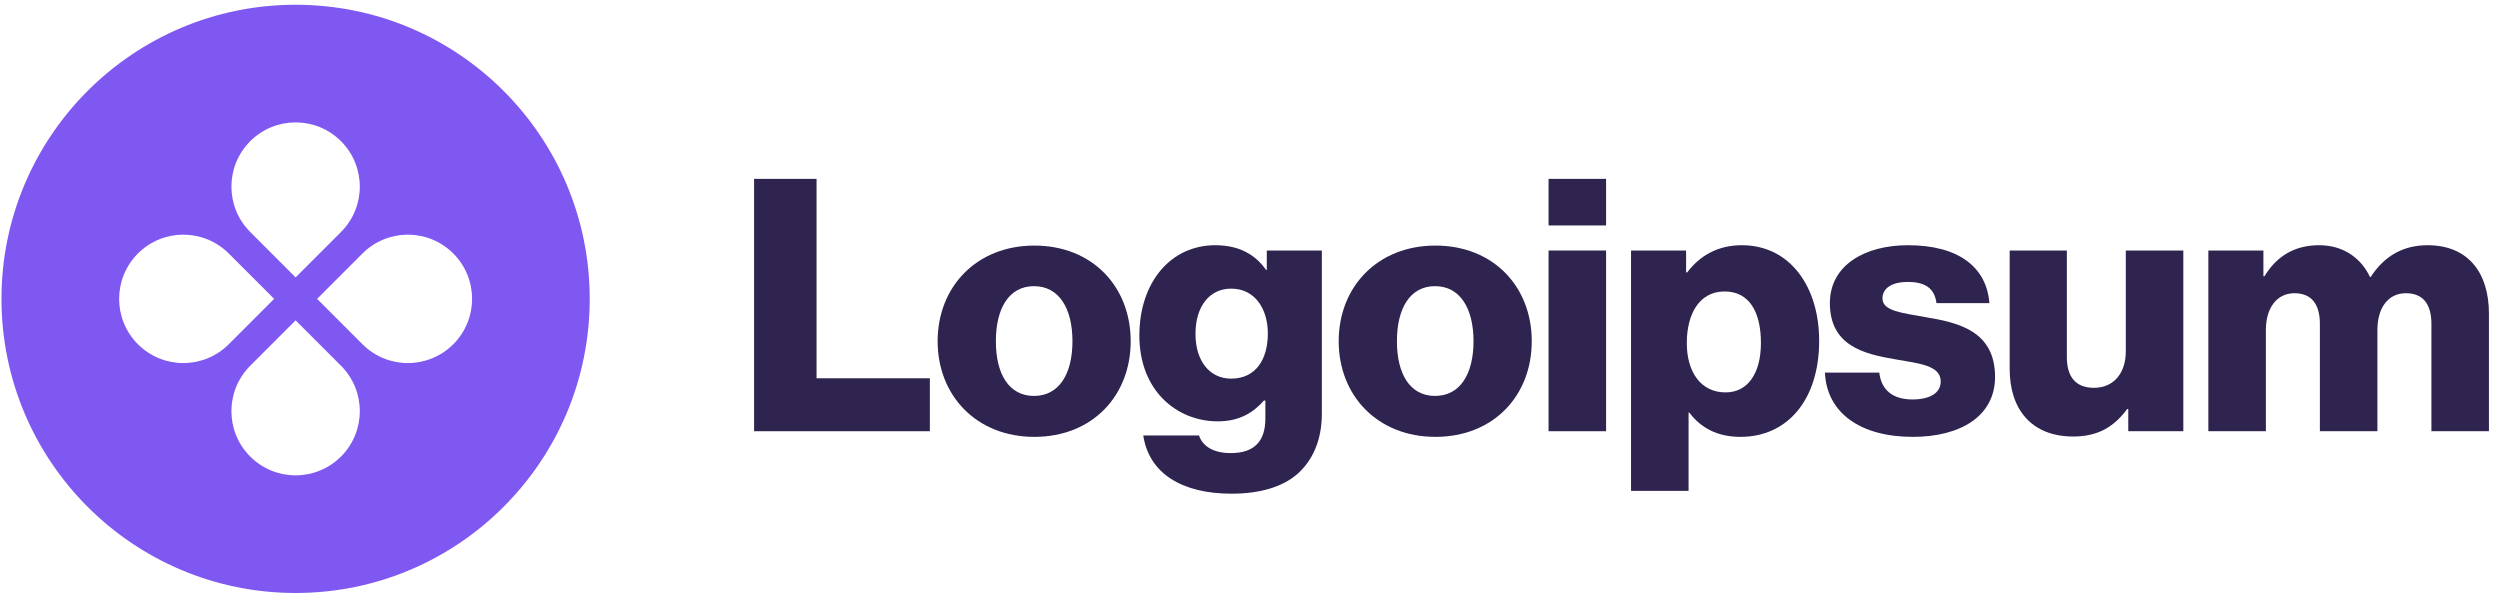
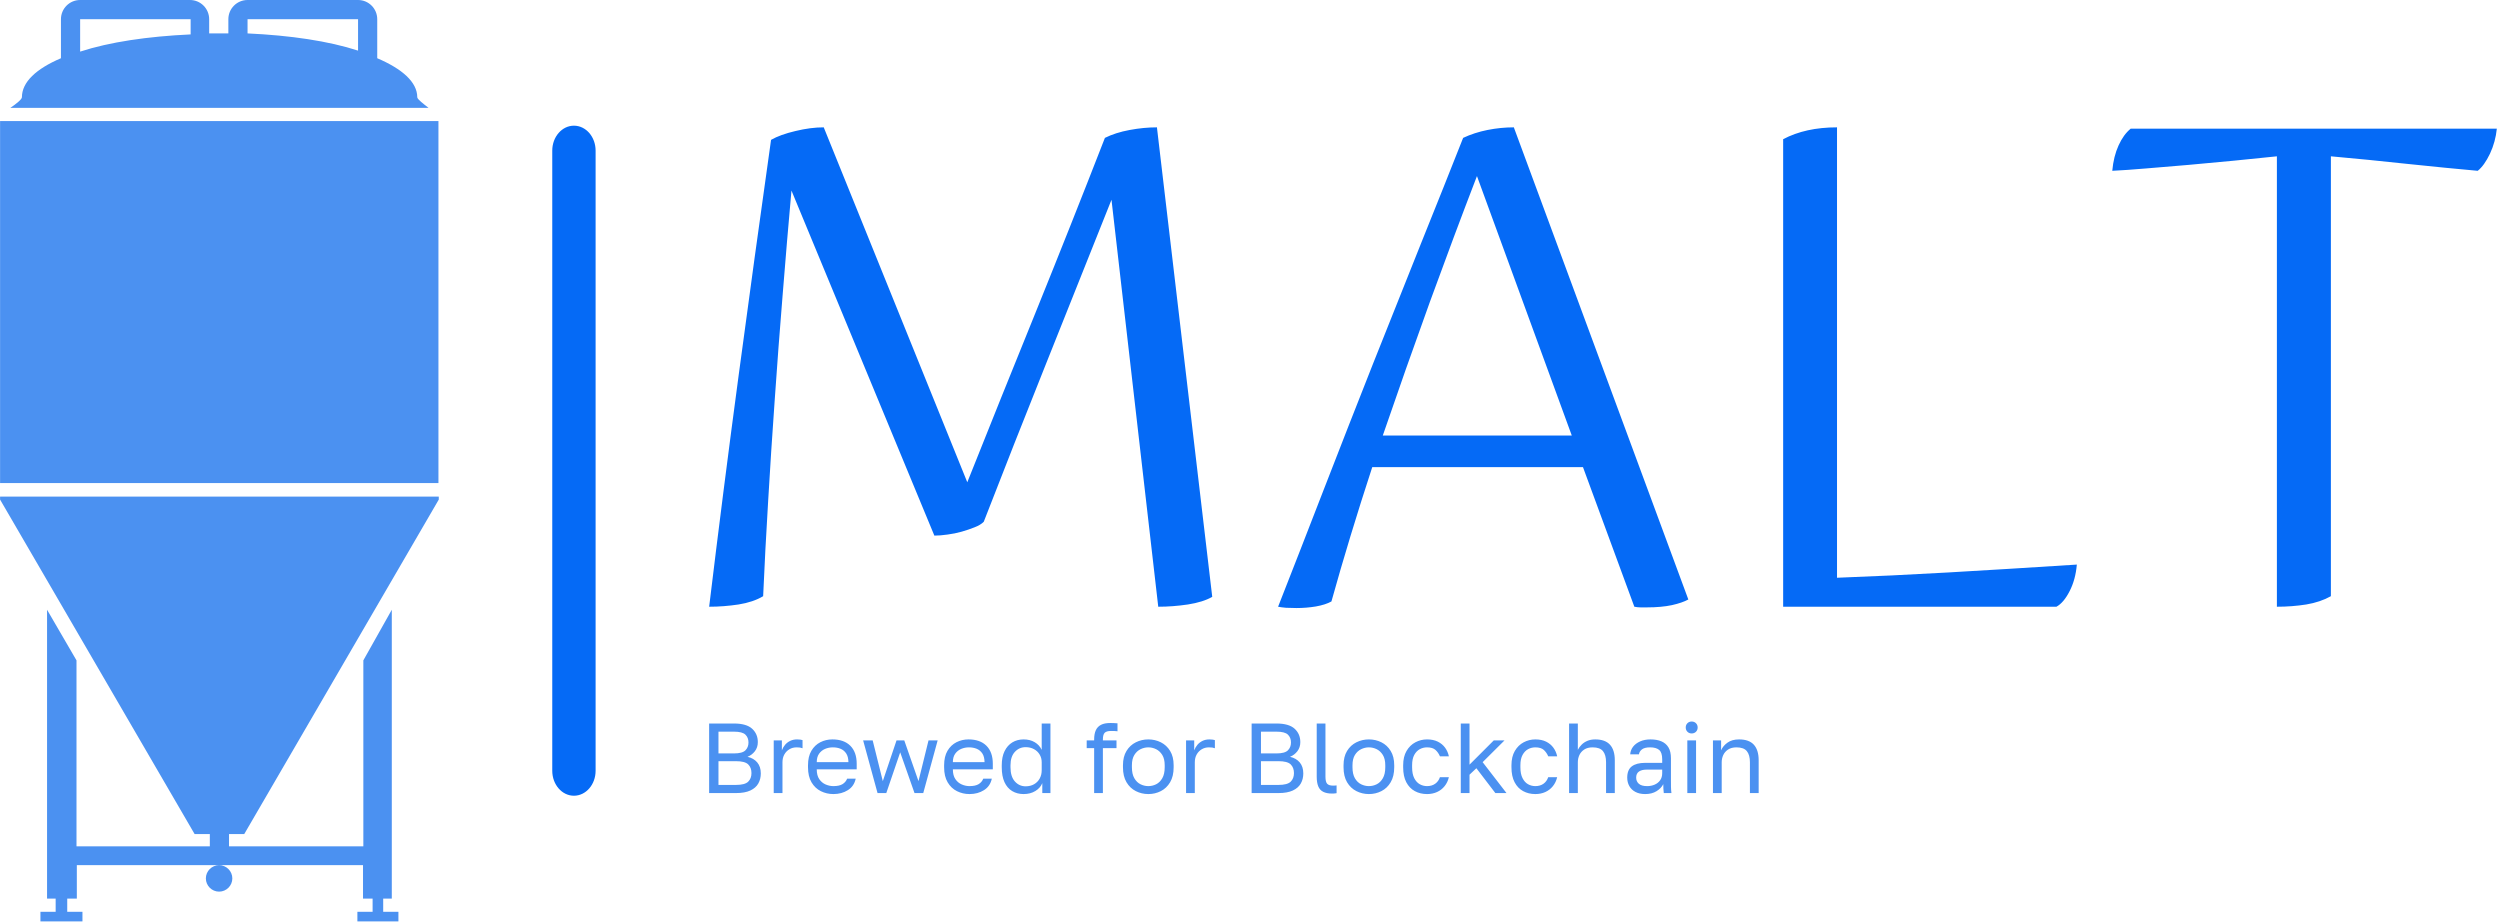
- <svg xmlns="http://www.w3.org/2000/svg" id="logo-52" width="170" height="41" viewBox="0 0 170 41" fill="none">
-   <path d="M51.278 29.323H63.23V25.723H55.526V12.163H51.278V29.323Z" class="cneutral" fill="#2F234F" />
-   <path d="M70.311 26.923C68.607 26.923 67.719 25.435 67.719 23.203C67.719 20.971 68.607 19.459 70.311 19.459C72.015 19.459 72.927 20.971 72.927 23.203C72.927 25.435 72.015 26.923 70.311 26.923ZM70.335 29.707C74.295 29.707 76.887 26.899 76.887 23.203C76.887 19.507 74.295 16.699 70.335 16.699C66.399 16.699 63.759 19.507 63.759 23.203C63.759 26.899 66.399 29.707 70.335 29.707Z" class="cneutral" fill="#2F234F" />
-   <path d="M83.741 33.571C85.565 33.571 87.173 33.163 88.253 32.203C89.237 31.315 89.885 29.971 89.885 28.123V17.035H86.141V18.355H86.093C85.373 17.323 84.269 16.675 82.637 16.675C79.589 16.675 77.477 19.219 77.477 22.819C77.477 26.587 80.045 28.651 82.805 28.651C84.293 28.651 85.229 28.051 85.949 27.235H86.045V28.459C86.045 29.947 85.349 30.811 83.693 30.811C82.397 30.811 81.749 30.259 81.533 29.611H77.741C78.125 32.179 80.357 33.571 83.741 33.571ZM83.717 25.747C82.253 25.747 81.293 24.547 81.293 22.699C81.293 20.827 82.253 19.627 83.717 19.627C85.349 19.627 86.213 21.019 86.213 22.675C86.213 24.403 85.421 25.747 83.717 25.747Z" class="cneutral" fill="#2F234F" />
-   <path d="M97.583 26.923C95.879 26.923 94.991 25.435 94.991 23.203C94.991 20.971 95.879 19.459 97.583 19.459C99.287 19.459 100.199 20.971 100.199 23.203C100.199 25.435 99.287 26.923 97.583 26.923ZM97.607 29.707C101.567 29.707 104.159 26.899 104.159 23.203C104.159 19.507 101.567 16.699 97.607 16.699C93.671 16.699 91.031 19.507 91.031 23.203C91.031 26.899 93.671 29.707 97.607 29.707Z" class="cneutral" fill="#2F234F" />
-   <path d="M105.302 29.323H109.214V17.035H105.302V29.323ZM105.302 15.331H109.214V12.163H105.302V15.331Z" class="cneutral" fill="#2F234F" />
-   <path d="M110.911 33.379H114.823V28.051H114.871C115.639 29.083 116.767 29.707 118.351 29.707C121.567 29.707 123.703 27.163 123.703 23.179C123.703 19.483 121.711 16.675 118.447 16.675C116.767 16.675 115.567 17.419 114.727 18.523H114.655V17.035H110.911V33.379ZM117.343 26.683C115.663 26.683 114.703 25.315 114.703 23.323C114.703 21.331 115.567 19.819 117.271 19.819C118.951 19.819 119.743 21.211 119.743 23.323C119.743 25.411 118.831 26.683 117.343 26.683Z" class="cneutral" fill="#2F234F" />
-   <path d="M130.072 29.707C133.288 29.707 135.664 28.315 135.664 25.627C135.664 22.483 133.12 21.931 130.96 21.571C129.4 21.283 128.008 21.163 128.008 20.299C128.008 19.531 128.752 19.171 129.712 19.171C130.792 19.171 131.536 19.507 131.68 20.611H135.28C135.088 18.187 133.216 16.675 129.736 16.675C126.832 16.675 124.432 18.019 124.432 20.611C124.432 23.491 126.712 24.067 128.848 24.427C130.48 24.715 131.968 24.835 131.968 25.939C131.968 26.731 131.224 27.163 130.048 27.163C128.752 27.163 127.936 26.563 127.792 25.339H124.096C124.216 28.051 126.472 29.707 130.072 29.707Z" class="cneutral" fill="#2F234F" />
-   <path d="M140.978 29.683C142.682 29.683 143.762 29.011 144.65 27.811H144.722V29.323H148.466V17.035H144.554V23.899C144.554 25.363 143.738 26.371 142.394 26.371C141.146 26.371 140.546 25.627 140.546 24.283V17.035H136.658V25.099C136.658 27.835 138.146 29.683 140.978 29.683Z" class="cneutral" fill="#2F234F" />
-   <path d="M150.168 29.323H154.08V22.435C154.08 20.971 154.8 19.939 156.024 19.939C157.2 19.939 157.752 20.707 157.752 22.027V29.323H161.664V22.435C161.664 20.971 162.36 19.939 163.608 19.939C164.784 19.939 165.336 20.707 165.336 22.027V29.323H169.248V21.331C169.248 18.571 167.856 16.675 165.072 16.675C163.488 16.675 162.168 17.347 161.208 18.835H161.16C160.536 17.515 159.312 16.675 157.704 16.675C155.928 16.675 154.752 17.515 153.984 18.787H153.912V17.035H150.168V29.323Z" class="cneutral" fill="#2F234F" />
-   <path fill-rule="evenodd" clip-rule="evenodd" d="M20.101 40.323C31.147 40.323 40.101 31.369 40.101 20.323C40.101 9.278 31.147 0.323 20.101 0.323C9.056 0.323 0.101 9.278 0.101 20.323C0.101 31.369 9.056 40.323 20.101 40.323ZM23.188 15.776C24.893 14.071 24.893 11.307 23.188 9.602C21.483 7.897 18.719 7.897 17.015 9.602C15.31 11.307 15.31 14.071 17.015 15.776L20.101 18.863L23.188 15.776ZM24.649 23.41C26.354 25.115 29.118 25.115 30.823 23.41C32.528 21.705 32.528 18.941 30.823 17.236C29.118 15.531 26.354 15.531 24.649 17.236L21.562 20.323L24.649 23.41ZM23.188 31.045C24.893 29.34 24.893 26.576 23.188 24.871L20.101 21.784L17.015 24.871C15.31 26.576 15.31 29.34 17.015 31.045C18.719 32.749 21.483 32.749 23.188 31.045ZM9.38 23.41C7.675 21.705 7.675 18.941 9.38 17.236C11.085 15.531 13.849 15.531 15.554 17.236L18.641 20.323L15.554 23.41C13.849 25.115 11.085 25.115 9.38 23.41Z" class="ccustom" fill="#7F57F1" />
+ <svg xmlns="http://www.w3.org/2000/svg" version="1.1" width="1500" height="553" viewBox="0 0 1500 553">
+   <g transform="matrix(1,0,0,1,-0.9090909,-0.07688485)">
+     <svg viewBox="0 0 396 146" data-background-color="#ffffff" preserveAspectRatio="xMidYMid meet" height="553" width="1500">
+       <g id="tight-bounds" transform="matrix(1,0,0,1,0.24,0.02029871)">
+         <svg viewBox="0 0 395.52 145.959" height="145.959" width="395.52">
+           <g>
+             <svg viewBox="0 0 552.377 203.845" height="145.959" width="395.52">
+               <g>
+                 <rect width="9.59" height="148.237" x="122.161" y="27.804" fill="#056af6" opacity="1" stroke-width="0" stroke="transparent" fill-opacity="1" class="rect-yte-0" data-fill-palette-color="primary" rx="1%" id="yte-0" data-palette-color="#056af6" />
+               </g>
+               <g transform="matrix(1,0,0,1,156.8568,28.17243)">
+                 <svg viewBox="0 0 395.52 147.5" height="147.5" width="395.52">
+                   <g id="textblocktransform">
+                     <svg viewBox="0 0 395.52 147.5" height="147.5" width="395.52" id="textblock">
+                       <g>
+                         <svg viewBox="0 0 395.52 106.346" height="106.346" width="395.52">
+                           <g transform="matrix(1,0,0,1,0,0)">
+                             <svg width="395.52" viewBox="3.95 -36.05 135.74 36.5" height="106.346" data-palette-color="#056af6">
+                               <g class="wordmark-text-0" data-fill-palette-color="primary" id="text-0">
+                                 <path d="M24.8-6.1L24.8-6.1Q24.55-5.85 24.1-5.68 23.65-5.5 23.13-5.35 22.6-5.2 22.05-5.13 21.5-5.05 21.05-5.05L21.05-5.05 10.2-31.25Q9.85-27.35 9.53-23.33 9.2-19.3 8.93-15.38 8.65-11.45 8.43-7.68 8.2-3.9 8.05-0.45L8.05-0.45Q7.3 0 6.18 0.18 5.05 0.35 3.95 0.35L3.95 0.35Q5-8.35 6.2-17.3 7.4-26.25 8.65-35.1L8.65-35.1Q9.35-35.5 10.5-35.77 11.65-36.05 12.65-36.05L12.65-36.05 23.55-9.1Q26.1-15.5 28.78-22.1 31.45-28.7 34-35.25L34-35.25Q34.8-35.65 35.88-35.85 36.95-36.05 37.95-36.05L37.95-36.05 42.15-0.4Q41.45 0 40.3 0.18 39.15 0.35 38.05 0.35L38.05 0.35 34.5-30.55Q32-24.3 29.53-18.1 27.05-11.9 24.8-6.1ZM47.15 0.35L47.15 0.35Q48.8-3.85 50.65-8.63 52.5-13.4 54.37-18.13 56.25-22.85 58.02-27.28 59.8-31.7 61.2-35.25L61.2-35.25Q62.05-35.65 63.05-35.85 64.05-36.05 65.05-36.05L65.05-36.05 78.3-0.2Q77.85 0.05 77.05 0.23 76.25 0.4 75.15 0.4L75.15 0.4Q74.9 0.4 74.67 0.4 74.45 0.4 74.2 0.35L74.2 0.35 70.3-10.25 54.3-10.25Q52.55-4.9 51.2-0.05L51.2-0.05Q50.75 0.2 50.02 0.33 49.3 0.45 48.55 0.45L48.55 0.45Q48.1 0.45 47.75 0.43 47.4 0.4 47.15 0.35ZM69.45-12.65L62.25-32.35Q60.5-27.8 58.67-22.78 56.85-17.75 55.1-12.65L55.1-12.65 69.45-12.65ZM89.59-36.05L89.59-1.85Q93.65-2 98-2.25 102.34-2.5 107.8-2.85L107.8-2.85Q107.7-1.7 107.25-0.83 106.8 0.05 106.25 0.35L106.25 0.35 85.5 0.35 85.5-35.15Q87.2-36.05 89.59-36.05L89.59-36.05ZM111.89-35.95L139.69-35.95Q139.59-34.95 139.17-34.05 138.74-33.15 138.24-32.75L138.24-32.75Q135.99-32.95 132.94-33.27 129.89-33.6 127.09-33.85L127.09-33.85 127.09-0.45Q126.29 0 125.22 0.18 124.14 0.35 122.99 0.35L122.99 0.35 122.99-33.85Q121.49-33.7 119.74-33.52 117.99-33.35 116.29-33.2 114.59-33.05 113.07-32.93 111.54-32.8 110.49-32.75L110.49-32.75Q110.59-33.85 110.97-34.68 111.34-35.5 111.89-35.95L111.89-35.95Z" fill="#056af6" data-fill-palette-color="primary" />
+                               </g>
+                             </svg>
+                           </g>
+                         </svg>
+                       </g>
+                       <g transform="matrix(1,0,0,1,0,131.4518)">
+                         <svg viewBox="0 0 232.21 16.048" height="16.048" width="232.21">
+                           <g transform="matrix(1,0,0,1,0,0)">
+                             <svg width="232.21" viewBox="5 -36 528.1 36.5" height="16.048" data-palette-color="#4b91f1">
+                               <path d="M18.5 0L5 0 5-35 17.5-35Q23.75-35 26.63-32.38 29.5-29.75 29.5-25.65L29.5-25.65Q29.5-22.95 28-21.03 26.5-19.1 24.3-18.25L24.3-18.25Q27.4-17.55 29.2-15.43 31-13.3 31-9.9L31-9.9Q31-7.05 29.75-4.83 28.5-2.6 25.75-1.3 23 0 18.5 0L18.5 0ZM9.7-16.05L9.7-4.1 18.5-4.1Q23-4.1 24.65-5.73 26.3-7.35 26.3-10.05L26.3-10.05Q26.3-12.8 24.65-14.43 23-16.05 18.45-16.05L18.45-16.05 9.7-16.05ZM9.7-30.9L9.7-19.95 17.5-19.95Q21.7-19.95 23.25-21.5 24.8-23.05 24.8-25.45L24.8-25.45Q24.8-27.9 23.25-29.4 21.7-30.9 17.5-30.9L17.5-30.9 9.7-30.9ZM41.9 0L37.5 0 37.5-26.5 41.6-26.5 41.6-21.5Q42.2-23.1 43.25-24.33 44.3-25.55 45.82-26.28 47.35-27 49.25-27L49.25-27Q50.25-27 50.87-26.9 51.5-26.8 52-26.65L52-26.65 52-22.55Q51.35-22.8 50.72-22.9 50.1-23 49-23L49-23Q47-23 45.4-22.05 43.8-21.1 42.85-19.43 41.9-17.75 41.9-15.5L41.9-15.5 41.9 0ZM67.5 0.5L67.5 0.5Q64.15 0.5 61.22-0.95 58.3-2.4 56.52-5.4 54.75-8.4 54.75-13L54.75-13 54.75-14Q54.75-18.4 56.45-21.28 58.15-24.15 60.95-25.58 63.75-27 67-27L67-27Q72.84-27 76.05-23.8 79.25-20.6 79.25-14.75L79.25-14.75 79.25-11.95 59.15-11.95Q59.15-8.85 60.42-7 61.7-5.15 63.62-4.33 65.55-3.5 67.5-3.5L67.5-3.5Q70.5-3.5 72.12-4.5 73.75-5.5 74.45-7.25L74.45-7.25 78.75-7.25Q77.95-3.45 74.82-1.48 71.7 0.5 67.5 0.5ZM67.25-23L67.25-23Q65.2-23 63.35-22.23 61.5-21.45 60.32-19.8 59.15-18.15 59.15-15.55L59.15-15.55 75.09-15.55Q75.05-18.3 73.97-19.93 72.9-21.55 71.15-22.28 69.4-23 67.25-23ZM94.14 0L89.74 0 82.49-26.5 87.29-26.5 92.39-6 99.29-26.5 103.19-26.5 110.34-6 115.39-26.5 119.99-26.5 112.74 0 108.34 0 101.14-20.5 94.14 0ZM135.99 0.5L135.99 0.5Q132.64 0.5 129.72-0.95 126.79-2.4 125.02-5.4 123.24-8.4 123.24-13L123.24-13 123.24-14Q123.24-18.4 124.94-21.28 126.64-24.15 129.44-25.58 132.24-27 135.49-27L135.49-27Q141.34-27 144.54-23.8 147.74-20.6 147.74-14.75L147.74-14.75 147.74-11.95 127.64-11.95Q127.64-8.85 128.92-7 130.19-5.15 132.12-4.33 134.04-3.5 135.99-3.5L135.99-3.5Q138.99-3.5 140.62-4.5 142.24-5.5 142.94-7.25L142.94-7.25 147.24-7.25Q146.44-3.45 143.31-1.48 140.19 0.5 135.99 0.5ZM135.74-23L135.74-23Q133.69-23 131.84-22.23 129.99-21.45 128.81-19.8 127.64-18.15 127.64-15.55L127.64-15.55 143.59-15.55Q143.54-18.3 142.47-19.93 141.39-21.55 139.64-22.28 137.89-23 135.74-23ZM163.24 0.5L163.24 0.5Q159.99 0.5 157.49-1 154.99-2.5 153.61-5.5 152.24-8.5 152.24-13L152.24-13 152.24-14Q152.24-18.2 153.66-21.1 155.09-24 157.56-25.5 160.04-27 163.24-27L163.24-27Q166.44-27 168.81-25.6 171.19-24.2 172.34-21.75L172.34-21.75 172.34-35 176.74-35 176.74 0 172.64 0 172.64-5Q171.64-2.55 169.14-1.03 166.64 0.5 163.24 0.5ZM164.24-3.4L164.24-3.4Q166.64-3.4 168.46-4.42 170.29-5.45 171.31-7.28 172.34-9.1 172.34-11.5L172.34-11.5 172.34-15.5Q172.34-17.65 171.31-19.38 170.29-21.1 168.46-22.1 166.64-23.1 164.24-23.1L164.24-23.1Q161.04-23.1 158.84-20.73 156.64-18.35 156.64-14L156.64-14 156.64-13Q156.64-8.3 158.84-5.85 161.04-3.4 164.24-3.4ZM203.13 0L198.73 0 198.73-22.6 194.98-22.6 194.98-26.5 198.73-26.5 198.73-27Q198.73-29.8 199.58-31.63 200.43-33.45 202.21-34.35 203.98-35.25 206.73-35.25L206.73-35.25Q207.48-35.25 208.43-35.23 209.38-35.2 210.48-35.1L210.48-35.1 210.48-31.1Q209.73-31.2 208.86-31.23 207.98-31.25 207.23-31.25L207.23-31.25Q204.93-31.25 204.03-30.33 203.13-29.4 203.13-27L203.13-27 203.13-26.5 209.98-26.5 209.98-22.6 203.13-22.6 203.13 0ZM225.98 0.5L225.98 0.5Q222.63 0.5 219.71-0.98 216.78-2.45 215.01-5.45 213.23-8.45 213.23-13L213.23-13 213.23-14Q213.23-18.3 215.01-21.2 216.78-24.1 219.71-25.55 222.63-27 225.98-27L225.98-27Q229.38-27 232.28-25.55 235.18-24.1 236.96-21.2 238.73-18.3 238.73-14L238.73-14 238.73-13Q238.73-8.45 236.96-5.45 235.18-2.45 232.28-0.98 229.38 0.5 225.98 0.5ZM225.98-3.5L225.98-3.5Q228.03-3.5 229.91-4.42 231.78-5.35 233.01-7.45 234.23-9.55 234.23-13L234.23-13 234.23-14Q234.23-17.2 233.01-19.18 231.78-21.15 229.91-22.08 228.03-23 225.98-23L225.98-23Q223.98-23 222.08-22.08 220.18-21.15 218.96-19.18 217.73-17.2 217.73-14L217.73-14 217.73-13Q217.73-9.55 218.96-7.45 220.18-5.35 222.08-4.42 223.98-3.5 225.98-3.5ZM249.38 0L244.98 0 244.98-26.5 249.08-26.5 249.08-21.5Q249.68-23.1 250.73-24.33 251.78-25.55 253.3-26.28 254.83-27 256.73-27L256.73-27Q257.73-27 258.35-26.9 258.98-26.8 259.48-26.65L259.48-26.65 259.48-22.55Q258.83-22.8 258.2-22.9 257.58-23 256.48-23L256.48-23Q254.48-23 252.88-22.05 251.28-21.1 250.33-19.43 249.38-17.75 249.38-15.5L249.38-15.5 249.38 0ZM291.47 0L277.97 0 277.97-35 290.47-35Q296.72-35 299.6-32.38 302.47-29.75 302.47-25.65L302.47-25.65Q302.47-22.95 300.97-21.03 299.47-19.1 297.27-18.25L297.27-18.25Q300.37-17.55 302.17-15.43 303.97-13.3 303.97-9.9L303.97-9.9Q303.97-7.05 302.72-4.83 301.47-2.6 298.72-1.3 295.97 0 291.47 0L291.47 0ZM282.67-16.05L282.67-4.1 291.47-4.1Q295.97-4.1 297.62-5.73 299.27-7.35 299.27-10.05L299.27-10.05Q299.27-12.8 297.62-14.43 295.97-16.05 291.42-16.05L291.42-16.05 282.67-16.05ZM282.67-30.9L282.67-19.95 290.47-19.95Q294.67-19.95 296.22-21.5 297.77-23.05 297.77-25.45L297.77-25.45Q297.77-27.9 296.22-29.4 294.67-30.9 290.47-30.9L290.47-30.9 282.67-30.9ZM318.47 0.25L318.47 0.25Q315.72 0.25 314-0.63 312.27-1.5 311.5-3.38 310.72-5.25 310.72-8.25L310.72-8.25 310.72-35 315.12-35 315.12-8.25Q315.12-5.65 315.97-4.7 316.82-3.75 318.97-3.75L318.97-3.75Q319.52-3.75 319.92-3.78 320.32-3.8 320.72-3.85L320.72-3.85 320.72 0.05Q320.47 0.1 320.05 0.15 319.62 0.2 319.2 0.23 318.77 0.25 318.47 0.25ZM336.97 0.5L336.97 0.5Q333.62 0.5 330.69-0.98 327.77-2.45 325.99-5.45 324.22-8.45 324.22-13L324.22-13 324.22-14Q324.22-18.3 325.99-21.2 327.77-24.1 330.69-25.55 333.62-27 336.97-27L336.97-27Q340.37-27 343.27-25.55 346.17-24.1 347.94-21.2 349.72-18.3 349.72-14L349.72-14 349.72-13Q349.72-8.45 347.94-5.45 346.17-2.45 343.27-0.98 340.37 0.5 336.97 0.5ZM336.97-3.5L336.97-3.5Q339.02-3.5 340.89-4.42 342.77-5.35 343.99-7.45 345.22-9.55 345.22-13L345.22-13 345.22-14Q345.22-17.2 343.99-19.18 342.77-21.15 340.89-22.08 339.02-23 336.97-23L336.97-23Q334.97-23 333.07-22.08 331.17-21.15 329.94-19.18 328.72-17.2 328.72-14L328.72-14 328.72-13Q328.72-9.55 329.94-7.45 331.17-5.35 333.07-4.42 334.97-3.5 336.97-3.5ZM366.22 0.5L366.22 0.5Q362.82 0.5 360.09-0.98 357.37-2.45 355.79-5.45 354.22-8.45 354.22-13L354.22-13 354.22-14Q354.22-18.3 355.92-21.2 357.62-24.1 360.37-25.55 363.12-27 366.22-27L366.22-27Q369.37-27 371.64-25.88 373.92-24.75 375.32-22.83 376.72-20.9 377.22-18.5L377.22-18.5 372.72-18.5Q371.92-20.4 370.49-21.7 369.07-23 366.22-23L366.22-23Q364.27-23 362.57-22.08 360.87-21.15 359.79-19.18 358.72-17.2 358.72-14L358.72-14 358.72-13Q358.72-9.6 359.79-7.5 360.87-5.4 362.57-4.45 364.27-3.5 366.22-3.5L366.22-3.5Q368.67-3.5 370.34-4.7 372.02-5.9 372.72-8L372.72-8 377.22-8Q376.62-5.4 375.07-3.48 373.52-1.55 371.27-0.53 369.02 0.5 366.22 0.5ZM387.61 0L383.21 0 383.21-35 387.61-35 387.61-14.3 399.81-26.5 405.21-26.5 394.21-15.55 406.21 0 400.61 0 391.06-12.5 387.61-9.25 387.61 0ZM420.71 0.5L420.71 0.5Q417.31 0.5 414.59-0.98 411.86-2.45 410.29-5.45 408.71-8.45 408.71-13L408.71-13 408.71-14Q408.71-18.3 410.41-21.2 412.11-24.1 414.86-25.55 417.61-27 420.71-27L420.71-27Q423.86-27 426.14-25.88 428.41-24.75 429.81-22.83 431.21-20.9 431.71-18.5L431.71-18.5 427.21-18.5Q426.41-20.4 424.99-21.7 423.56-23 420.71-23L420.71-23Q418.76-23 417.06-22.08 415.36-21.15 414.29-19.18 413.21-17.2 413.21-14L413.21-14 413.21-13Q413.21-9.6 414.29-7.5 415.36-5.4 417.06-4.45 418.76-3.5 420.71-3.5L420.71-3.5Q423.16-3.5 424.84-4.7 426.51-5.9 427.21-8L427.21-8 431.71-8Q431.11-5.4 429.56-3.48 428.01-1.55 425.76-0.53 423.51 0.5 420.71 0.5ZM442.11 0L437.71 0 437.71-35 442.11-35 442.11-21.75Q442.81-23.15 444.01-24.35 445.21-25.55 446.93-26.28 448.66-27 450.86-27L450.86-27Q455.86-27 458.28-24.33 460.71-21.65 460.71-16.5L460.71-16.5 460.71 0 456.31 0 456.31-15.5Q456.31-19.2 454.76-21.1 453.21-23 449.56-23L449.56-23Q446.96-23 445.31-21.9 443.66-20.8 442.88-19.1 442.11-17.4 442.11-15.5L442.11-15.5 442.11 0ZM476.01 0.5L476.01 0.5Q473.11 0.5 471.08-0.58 469.06-1.65 468.01-3.53 466.96-5.4 466.96-7.75L466.96-7.75Q466.96-11.7 469.28-13.45 471.61-15.2 475.96-15.2L475.96-15.2 484.56-15.2 484.56-17Q484.56-20.4 483.03-21.7 481.51-23 478.46-23L478.46-23Q475.61-23 474.31-21.93 473.01-20.85 472.86-19.5L472.86-19.5 468.46-19.5Q468.61-21.65 469.91-23.33 471.21-25 473.46-26 475.71-27 478.71-27L478.71-27Q481.86-27 484.16-26.03 486.46-25.05 487.71-22.98 488.96-20.9 488.96-17.5L488.96-17.5 488.96-6.75Q488.96-4.65 488.98-3.08 489.01-1.5 489.21 0L489.21 0 485.36 0Q485.21-1.15 485.16-2.18 485.11-3.2 485.11-4.5L485.11-4.5Q484.06-2.4 481.71-0.95 479.36 0.5 476.01 0.5ZM476.96-3.5L476.96-3.5Q479.06-3.5 480.78-4.25 482.51-5 483.53-6.45 484.56-7.9 484.56-10L484.56-10 484.56-11.8 476.71-11.8Q474.26-11.8 472.86-10.83 471.46-9.85 471.46-7.75L471.46-7.75Q471.46-5.9 472.78-4.7 474.11-3.5 476.96-3.5ZM501.6 0L497.2 0 497.2-26.5 501.6-26.5 501.6 0ZM499.4-30L499.4-30Q498.1-30 497.25-30.85 496.4-31.7 496.4-33L496.4-33Q496.4-34.3 497.25-35.15 498.1-36 499.4-36L499.4-36Q500.7-36 501.55-35.15 502.4-34.3 502.4-33L502.4-33Q502.4-31.7 501.55-30.85 500.7-30 499.4-30ZM514.5 0L510.1 0 510.1-26.5 514.2-26.5 514.2-21.5Q515.1-23.7 517.38-25.35 519.65-27 523.25-27L523.25-27Q528.25-27 530.68-24.33 533.1-21.65 533.1-16.5L533.1-16.5 533.1 0 528.7 0 528.7-15.5Q528.7-19.2 527.15-21.1 525.6-23 521.95-23L521.95-23Q519.35-23 517.7-21.9 516.05-20.8 515.27-19.1 514.5-17.4 514.5-15.5L514.5-15.5 514.5 0Z" opacity="1" transform="matrix(1,0,0,1,0,0)" fill="#4b91f1" class="slogan-text-1" data-fill-palette-color="secondary" id="text-1" />
+                             </svg>
+                           </g>
+                         </svg>
+                       </g>
+                     </svg>
+                   </g>
+                 </svg>
+               </g>
+               <g>
+                 <svg viewBox="0 0 97.055 203.845" height="203.845" width="97.055">
+                   <g>
+                     <svg version="1.1" x="0" y="0" viewBox="149.8 5.7 132.6 278.5" enable-background="new 0 0 432 288" xml:space="preserve" height="203.845" width="97.055" class="icon-icon-0" data-fill-palette-color="accent" id="icon-0">
+                       <g fill="#4b91f1" data-fill-palette-color="accent">
+                         <path d="M149.8 156.7L208.6 257.8H213.2V261.5H172.9V205.3L164 190V277.3H166.6V281.3H162V284.2H174.7V281.3H170.1V277.3H173V267.2H216C213.8 267.2 212 269 212 271.2S213.8 275.2 216 275.2 220 273.4 220 271.2 218.2 267.2 216 267.2H259.5V277.3H262.4V281.3H257.8V284.2H270.2V281.3H265.6V277.3H268.2V190L259.6 205.3V261.5H219V257.8H223.6L282.4 156.7V155.8H149.8z" fill="#4b91f1" data-fill-palette-color="accent" />
+                         <path d="M275.9 35.1C275.9 30.5 271.3 26.5 263.8 23.3V11.5C263.8 8.3 261.2 5.7 258 5.7H224.6C221.4 5.7 218.8 8.3 218.8 11.5V15.8H213V11.5C213 8.3 210.4 5.7 207.2 5.7H174C170.8 5.7 168.2 8.3 168.2 11.5V23.3C160.7 26.5 156.4 30.5 156.4 35.1 156.4 35.7 154.7 37.1 152.9 38.3H279.3C277.9 37.2 275.9 35.7 275.9 35.1M207.4 16.1C194.4 16.7 182.9 18.4 174 21.3V11.5H207.4zM258 21C249.1 18.1 237.6 16.4 224.6 15.8V11.5H258z" fill="#4b91f1" data-fill-palette-color="accent" />
+                         <rect x="149.8" y="42.3" width="132.5" height="109.4" fill="#4b91f1" data-fill-palette-color="accent" />
+                       </g>
+                     </svg>
+                   </g>
+                 </svg>
+               </g>
+             </svg>
+           </g>
+           <defs />
+         </svg>
+         <rect width="395.52" height="145.959" fill="none" stroke="none" visibility="hidden" />
+       </g>
+     </svg>
+   </g>
</svg>
